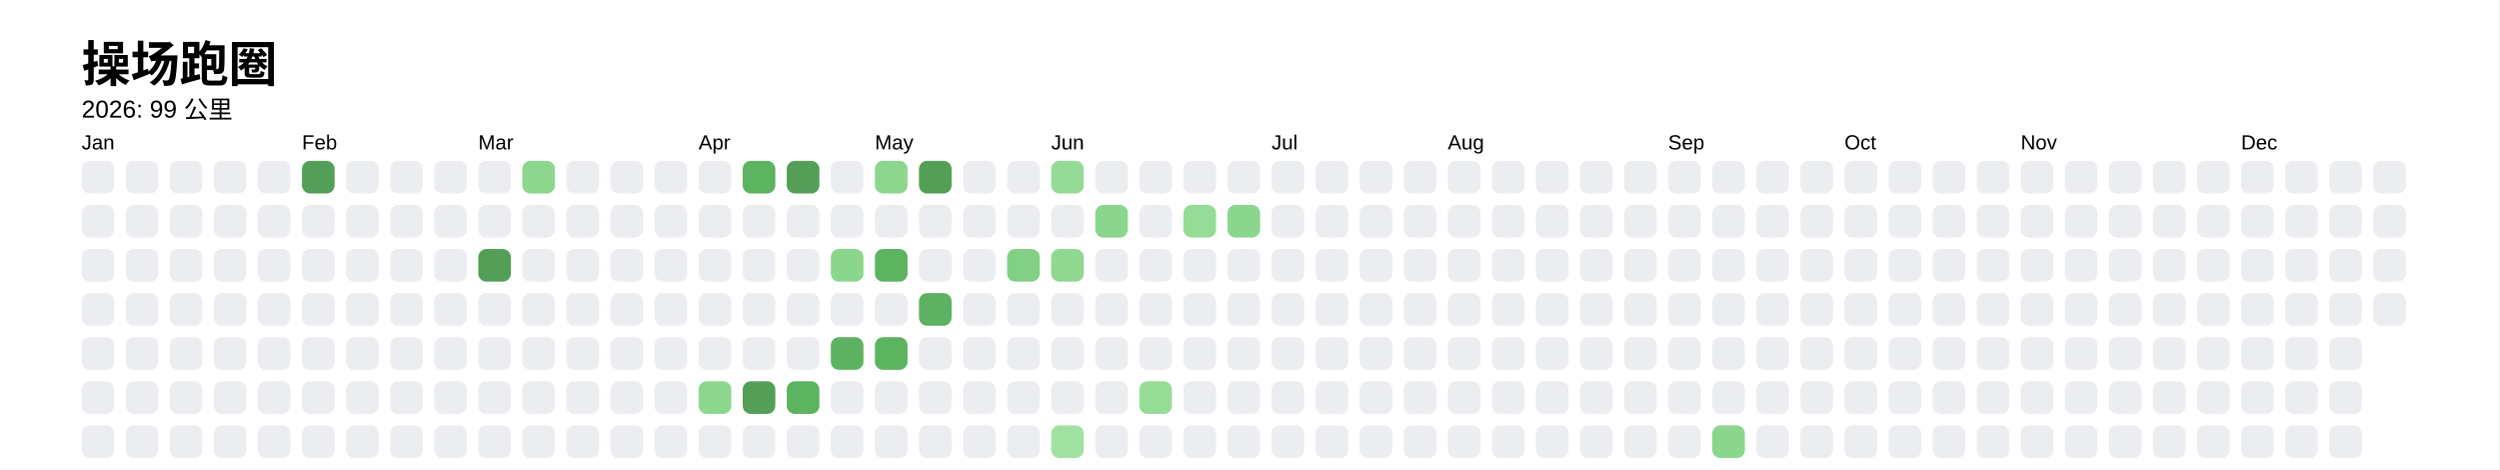
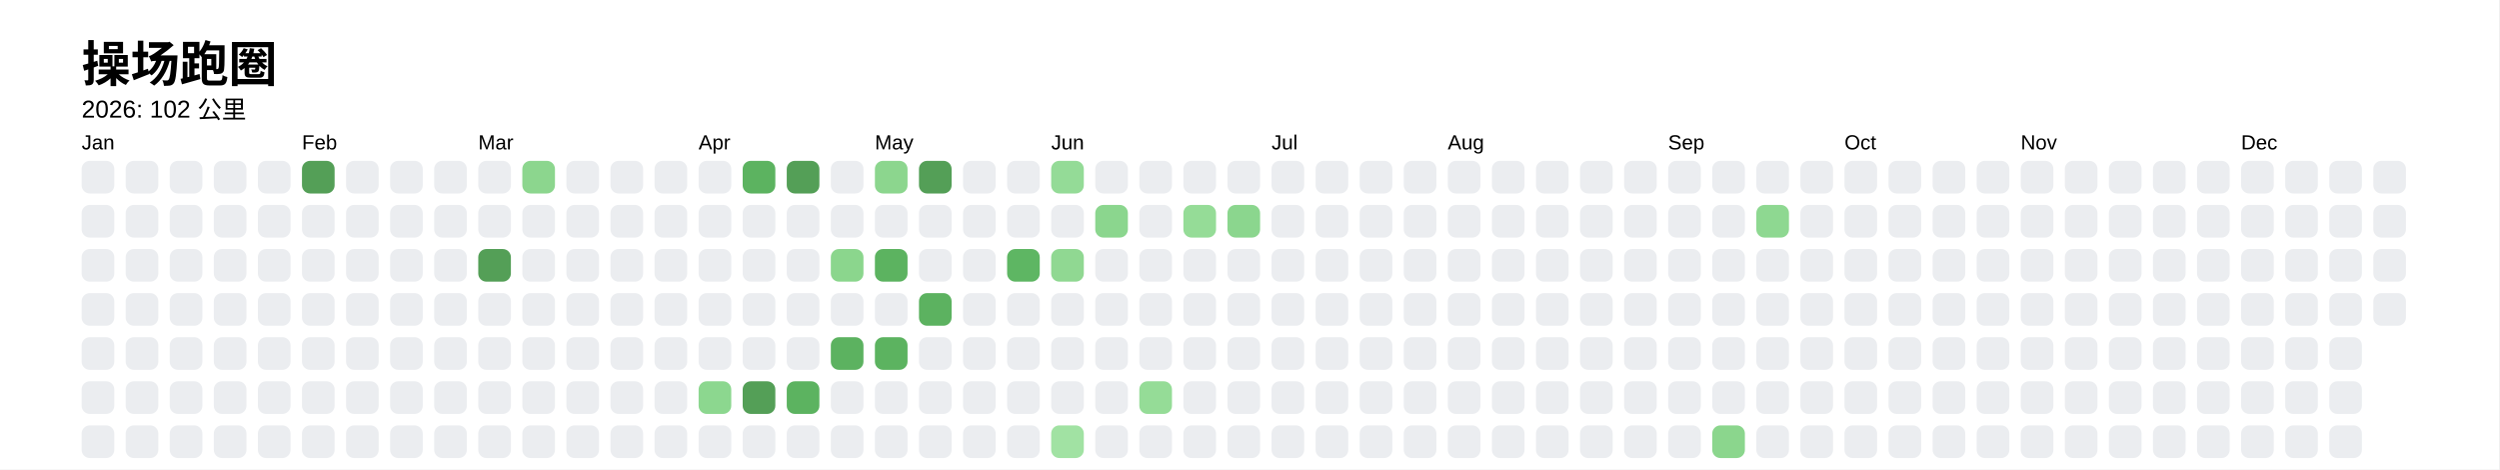
<svg xmlns="http://www.w3.org/2000/svg" baseProfile="full" height="57.5mm" version="1.1" viewBox="0,0,306.2,57.5" width="306.2mm">
  <defs />
  <rect fill="#FFFFFF" height="57.5" width="306.2" x="0" y="0" />
  <text fill="#000000" style="font-size:6px; font-family:Arial; font-weight:bold;" x="10" y="10">操场跑圈</text>
-   <text fill="#000000" style="font-size:3px; font-family:Arial;" x="10" y="14.4">2026: 99 公里</text>
+   <text fill="#000000" style="font-size:3px; font-family:Arial;" x="10" y="14.4">2026: 102 公里</text>
  <text fill="#000000" style="font-size:2.5px; font-family:Arial" x="10" y="18.3">Jan</text>
  <rect fill="#EBEDF0" height="4" rx="1" ry="1" width="4" x="10" y="19.7" />
  <rect fill="#EBEDF0" height="4" rx="1" ry="1" width="4" x="10" y="25.1" />
  <rect fill="#EBEDF0" height="4" rx="1" ry="1" width="4" x="10" y="30.5" />
  <rect fill="#EBEDF0" height="4" rx="1" ry="1" width="4" x="10" y="35.9" />
  <rect fill="#EBEDF0" height="4" rx="1" ry="1" width="4" x="10" y="41.3" />
  <rect fill="#EBEDF0" height="4" rx="1" ry="1" width="4" x="10" y="46.7" />
  <rect fill="#EBEDF0" height="4" rx="1" ry="1" width="4" x="10" y="52.1" />
  <rect fill="#EBEDF0" height="4" rx="1" ry="1" width="4" x="15.4" y="19.7" />
  <rect fill="#EBEDF0" height="4" rx="1" ry="1" width="4" x="15.4" y="25.1" />
  <rect fill="#EBEDF0" height="4" rx="1" ry="1" width="4" x="15.4" y="30.5" />
  <rect fill="#EBEDF0" height="4" rx="1" ry="1" width="4" x="15.4" y="35.9" />
  <rect fill="#EBEDF0" height="4" rx="1" ry="1" width="4" x="15.4" y="41.3" />
  <rect fill="#EBEDF0" height="4" rx="1" ry="1" width="4" x="15.4" y="46.7" />
  <rect fill="#EBEDF0" height="4" rx="1" ry="1" width="4" x="15.4" y="52.1" />
  <rect fill="#EBEDF0" height="4" rx="1" ry="1" width="4" x="20.8" y="19.7" />
  <rect fill="#EBEDF0" height="4" rx="1" ry="1" width="4" x="20.8" y="25.1" />
  <rect fill="#EBEDF0" height="4" rx="1" ry="1" width="4" x="20.8" y="30.5" />
  <rect fill="#EBEDF0" height="4" rx="1" ry="1" width="4" x="20.8" y="35.9" />
  <rect fill="#EBEDF0" height="4" rx="1" ry="1" width="4" x="20.8" y="41.3" />
  <rect fill="#EBEDF0" height="4" rx="1" ry="1" width="4" x="20.8" y="46.7" />
  <rect fill="#EBEDF0" height="4" rx="1" ry="1" width="4" x="20.8" y="52.1" />
  <rect fill="#EBEDF0" height="4" rx="1" ry="1" width="4" x="26.2" y="19.7" />
  <rect fill="#EBEDF0" height="4" rx="1" ry="1" width="4" x="26.2" y="25.1" />
  <rect fill="#EBEDF0" height="4" rx="1" ry="1" width="4" x="26.2" y="30.5" />
  <rect fill="#EBEDF0" height="4" rx="1" ry="1" width="4" x="26.2" y="35.9" />
  <rect fill="#EBEDF0" height="4" rx="1" ry="1" width="4" x="26.2" y="41.3" />
  <rect fill="#EBEDF0" height="4" rx="1" ry="1" width="4" x="26.2" y="46.7" />
  <rect fill="#EBEDF0" height="4" rx="1" ry="1" width="4" x="26.2" y="52.1" />
  <rect fill="#EBEDF0" height="4" rx="1" ry="1" width="4" x="31.6" y="19.7" />
  <rect fill="#EBEDF0" height="4" rx="1" ry="1" width="4" x="31.6" y="25.1" />
  <rect fill="#EBEDF0" height="4" rx="1" ry="1" width="4" x="31.6" y="30.5" />
  <rect fill="#EBEDF0" height="4" rx="1" ry="1" width="4" x="31.6" y="35.9" />
  <rect fill="#EBEDF0" height="4" rx="1" ry="1" width="4" x="31.6" y="41.3" />
  <rect fill="#EBEDF0" height="4" rx="1" ry="1" width="4" x="31.6" y="46.7" />
  <rect fill="#EBEDF0" height="4" rx="1" ry="1" width="4" x="31.6" y="52.1" />
  <text fill="#000000" style="font-size:2.5px; font-family:Arial" x="37.0" y="18.3">Feb</text>
  <rect fill="#549F57" height="4" rx="1" ry="1" width="4" x="37.0" y="19.7" />
  <rect fill="#EBEDF0" height="4" rx="1" ry="1" width="4" x="37.0" y="25.1" />
  <rect fill="#EBEDF0" height="4" rx="1" ry="1" width="4" x="37.0" y="30.5" />
  <rect fill="#EBEDF0" height="4" rx="1" ry="1" width="4" x="37.0" y="35.9" />
  <rect fill="#EBEDF0" height="4" rx="1" ry="1" width="4" x="37.0" y="41.3" />
  <rect fill="#EBEDF0" height="4" rx="1" ry="1" width="4" x="37.0" y="46.7" />
  <rect fill="#EBEDF0" height="4" rx="1" ry="1" width="4" x="37.0" y="52.1" />
  <rect fill="#EBEDF0" height="4" rx="1" ry="1" width="4" x="42.4" y="19.7" />
  <rect fill="#EBEDF0" height="4" rx="1" ry="1" width="4" x="42.4" y="25.1" />
  <rect fill="#EBEDF0" height="4" rx="1" ry="1" width="4" x="42.4" y="30.5" />
  <rect fill="#EBEDF0" height="4" rx="1" ry="1" width="4" x="42.4" y="35.9" />
  <rect fill="#EBEDF0" height="4" rx="1" ry="1" width="4" x="42.4" y="41.3" />
  <rect fill="#EBEDF0" height="4" rx="1" ry="1" width="4" x="42.4" y="46.7" />
  <rect fill="#EBEDF0" height="4" rx="1" ry="1" width="4" x="42.4" y="52.1" />
  <rect fill="#EBEDF0" height="4" rx="1" ry="1" width="4" x="47.8" y="19.7" />
  <rect fill="#EBEDF0" height="4" rx="1" ry="1" width="4" x="47.8" y="25.1" />
  <rect fill="#EBEDF0" height="4" rx="1" ry="1" width="4" x="47.8" y="30.5" />
  <rect fill="#EBEDF0" height="4" rx="1" ry="1" width="4" x="47.8" y="35.9" />
  <rect fill="#EBEDF0" height="4" rx="1" ry="1" width="4" x="47.8" y="41.3" />
  <rect fill="#EBEDF0" height="4" rx="1" ry="1" width="4" x="47.8" y="46.7" />
  <rect fill="#EBEDF0" height="4" rx="1" ry="1" width="4" x="47.8" y="52.1" />
  <rect fill="#EBEDF0" height="4" rx="1" ry="1" width="4" x="53.2" y="19.7" />
  <rect fill="#EBEDF0" height="4" rx="1" ry="1" width="4" x="53.2" y="25.1" />
  <rect fill="#EBEDF0" height="4" rx="1" ry="1" width="4" x="53.2" y="30.5" />
  <rect fill="#EBEDF0" height="4" rx="1" ry="1" width="4" x="53.2" y="35.9" />
  <rect fill="#EBEDF0" height="4" rx="1" ry="1" width="4" x="53.2" y="41.3" />
  <rect fill="#EBEDF0" height="4" rx="1" ry="1" width="4" x="53.2" y="46.7" />
  <rect fill="#EBEDF0" height="4" rx="1" ry="1" width="4" x="53.2" y="52.1" />
  <text fill="#000000" style="font-size:2.5px; font-family:Arial" x="58.6" y="18.3">Mar</text>
  <rect fill="#EBEDF0" height="4" rx="1" ry="1" width="4" x="58.6" y="19.7" />
  <rect fill="#EBEDF0" height="4" rx="1" ry="1" width="4" x="58.6" y="25.1" />
  <rect fill="#549F57" height="4" rx="1" ry="1" width="4" x="58.6" y="30.5" />
  <rect fill="#EBEDF0" height="4" rx="1" ry="1" width="4" x="58.6" y="35.9" />
  <rect fill="#EBEDF0" height="4" rx="1" ry="1" width="4" x="58.6" y="41.3" />
  <rect fill="#EBEDF0" height="4" rx="1" ry="1" width="4" x="58.6" y="46.7" />
  <rect fill="#EBEDF0" height="4" rx="1" ry="1" width="4" x="58.6" y="52.1" />
  <rect fill="#8cd68e" height="4" rx="1" ry="1" width="4" x="64" y="19.7" />
  <rect fill="#EBEDF0" height="4" rx="1" ry="1" width="4" x="64" y="25.1" />
  <rect fill="#EBEDF0" height="4" rx="1" ry="1" width="4" x="64" y="30.5" />
  <rect fill="#EBEDF0" height="4" rx="1" ry="1" width="4" x="64" y="35.9" />
  <rect fill="#EBEDF0" height="4" rx="1" ry="1" width="4" x="64" y="41.3" />
  <rect fill="#EBEDF0" height="4" rx="1" ry="1" width="4" x="64" y="46.7" />
  <rect fill="#EBEDF0" height="4" rx="1" ry="1" width="4" x="64" y="52.1" />
  <rect fill="#EBEDF0" height="4" rx="1" ry="1" width="4" x="69.4" y="19.7" />
  <rect fill="#EBEDF0" height="4" rx="1" ry="1" width="4" x="69.4" y="25.1" />
  <rect fill="#EBEDF0" height="4" rx="1" ry="1" width="4" x="69.4" y="30.5" />
  <rect fill="#EBEDF0" height="4" rx="1" ry="1" width="4" x="69.4" y="35.9" />
  <rect fill="#EBEDF0" height="4" rx="1" ry="1" width="4" x="69.4" y="41.3" />
  <rect fill="#EBEDF0" height="4" rx="1" ry="1" width="4" x="69.4" y="46.7" />
  <rect fill="#EBEDF0" height="4" rx="1" ry="1" width="4" x="69.4" y="52.1" />
  <rect fill="#EBEDF0" height="4" rx="1" ry="1" width="4" x="74.8" y="19.7" />
  <rect fill="#EBEDF0" height="4" rx="1" ry="1" width="4" x="74.8" y="25.1" />
  <rect fill="#EBEDF0" height="4" rx="1" ry="1" width="4" x="74.8" y="30.5" />
  <rect fill="#EBEDF0" height="4" rx="1" ry="1" width="4" x="74.8" y="35.9" />
  <rect fill="#EBEDF0" height="4" rx="1" ry="1" width="4" x="74.8" y="41.3" />
  <rect fill="#EBEDF0" height="4" rx="1" ry="1" width="4" x="74.8" y="46.7" />
  <rect fill="#EBEDF0" height="4" rx="1" ry="1" width="4" x="74.8" y="52.1" />
  <rect fill="#EBEDF0" height="4" rx="1" ry="1" width="4" x="80.2" y="19.7" />
  <rect fill="#EBEDF0" height="4" rx="1" ry="1" width="4" x="80.2" y="25.1" />
  <rect fill="#EBEDF0" height="4" rx="1" ry="1" width="4" x="80.2" y="30.5" />
  <rect fill="#EBEDF0" height="4" rx="1" ry="1" width="4" x="80.2" y="35.9" />
  <rect fill="#EBEDF0" height="4" rx="1" ry="1" width="4" x="80.2" y="41.3" />
  <rect fill="#EBEDF0" height="4" rx="1" ry="1" width="4" x="80.2" y="46.7" />
  <rect fill="#EBEDF0" height="4" rx="1" ry="1" width="4" x="80.2" y="52.1" />
  <text fill="#000000" style="font-size:2.5px; font-family:Arial" x="85.6" y="18.3">Apr</text>
  <rect fill="#EBEDF0" height="4" rx="1" ry="1" width="4" x="85.6" y="19.7" />
  <rect fill="#EBEDF0" height="4" rx="1" ry="1" width="4" x="85.6" y="25.1" />
  <rect fill="#EBEDF0" height="4" rx="1" ry="1" width="4" x="85.6" y="30.5" />
  <rect fill="#EBEDF0" height="4" rx="1" ry="1" width="4" x="85.6" y="35.9" />
  <rect fill="#EBEDF0" height="4" rx="1" ry="1" width="4" x="85.6" y="41.3" />
  <rect fill="#8cd78f" height="4" rx="1" ry="1" width="4" x="85.6" y="46.7" />
  <rect fill="#EBEDF0" height="4" rx="1" ry="1" width="4" x="85.6" y="52.1" />
  <rect fill="#5cb360" height="4" rx="1" ry="1" width="4" x="91" y="19.7" />
  <rect fill="#EBEDF0" height="4" rx="1" ry="1" width="4" x="91" y="25.1" />
  <rect fill="#EBEDF0" height="4" rx="1" ry="1" width="4" x="91" y="30.5" />
  <rect fill="#EBEDF0" height="4" rx="1" ry="1" width="4" x="91" y="35.9" />
  <rect fill="#EBEDF0" height="4" rx="1" ry="1" width="4" x="91" y="41.3" />
  <rect fill="#549F57" height="4" rx="1" ry="1" width="4" x="91" y="46.7" />
  <rect fill="#EBEDF0" height="4" rx="1" ry="1" width="4" x="91" y="52.1" />
  <rect fill="#549F57" height="4" rx="1" ry="1" width="4" x="96.4" y="19.7" />
  <rect fill="#EBEDF0" height="4" rx="1" ry="1" width="4" x="96.4" y="25.1" />
  <rect fill="#EBEDF0" height="4" rx="1" ry="1" width="4" x="96.4" y="30.5" />
  <rect fill="#EBEDF0" height="4" rx="1" ry="1" width="4" x="96.4" y="35.9" />
  <rect fill="#EBEDF0" height="4" rx="1" ry="1" width="4" x="96.4" y="41.3" />
  <rect fill="#5cb360" height="4" rx="1" ry="1" width="4" x="96.4" y="46.7" />
  <rect fill="#EBEDF0" height="4" rx="1" ry="1" width="4" x="96.4" y="52.1" />
  <rect fill="#EBEDF0" height="4" rx="1" ry="1" width="4" x="101.8" y="19.7" />
  <rect fill="#EBEDF0" height="4" rx="1" ry="1" width="4" x="101.8" y="25.1" />
  <rect fill="#8bd68d" height="4" rx="1" ry="1" width="4" x="101.8" y="30.5" />
  <rect fill="#EBEDF0" height="4" rx="1" ry="1" width="4" x="101.8" y="35.9" />
  <rect fill="#5cb260" height="4" rx="1" ry="1" width="4" x="101.8" y="41.3" />
  <rect fill="#EBEDF0" height="4" rx="1" ry="1" width="4" x="101.8" y="46.7" />
  <rect fill="#EBEDF0" height="4" rx="1" ry="1" width="4" x="101.8" y="52.1" />
  <text fill="#000000" style="font-size:2.5px; font-family:Arial" x="107.2" y="18.3">May</text>
  <rect fill="#8cd68e" height="4" rx="1" ry="1" width="4" x="107.2" y="19.7" />
  <rect fill="#EBEDF0" height="4" rx="1" ry="1" width="4" x="107.2" y="25.1" />
  <rect fill="#5cb360" height="4" rx="1" ry="1" width="4" x="107.2" y="30.5" />
  <rect fill="#EBEDF0" height="4" rx="1" ry="1" width="4" x="107.2" y="35.9" />
  <rect fill="#5cb360" height="4" rx="1" ry="1" width="4" x="107.2" y="41.3" />
  <rect fill="#EBEDF0" height="4" rx="1" ry="1" width="4" x="107.2" y="46.7" />
  <rect fill="#EBEDF0" height="4" rx="1" ry="1" width="4" x="107.2" y="52.1" />
  <rect fill="#549F57" height="4" rx="1" ry="1" width="4" x="112.6" y="19.7" />
  <rect fill="#EBEDF0" height="4" rx="1" ry="1" width="4" x="112.6" y="25.1" />
  <rect fill="#EBEDF0" height="4" rx="1" ry="1" width="4" x="112.6" y="30.5" />
  <rect fill="#5cb260" height="4" rx="1" ry="1" width="4" x="112.6" y="35.9" />
  <rect fill="#EBEDF0" height="4" rx="1" ry="1" width="4" x="112.6" y="41.3" />
  <rect fill="#EBEDF0" height="4" rx="1" ry="1" width="4" x="112.6" y="46.7" />
  <rect fill="#EBEDF0" height="4" rx="1" ry="1" width="4" x="112.6" y="52.1" />
  <rect fill="#EBEDF0" height="4" rx="1" ry="1" width="4" x="118" y="19.7" />
  <rect fill="#EBEDF0" height="4" rx="1" ry="1" width="4" x="118" y="25.1" />
  <rect fill="#EBEDF0" height="4" rx="1" ry="1" width="4" x="118" y="30.5" />
  <rect fill="#EBEDF0" height="4" rx="1" ry="1" width="4" x="118" y="35.9" />
  <rect fill="#EBEDF0" height="4" rx="1" ry="1" width="4" x="118" y="41.3" />
  <rect fill="#EBEDF0" height="4" rx="1" ry="1" width="4" x="118" y="46.7" />
  <rect fill="#EBEDF0" height="4" rx="1" ry="1" width="4" x="118" y="52.1" />
  <rect fill="#EBEDF0" height="4" rx="1" ry="1" width="4" x="123.4" y="19.7" />
  <rect fill="#EBEDF0" height="4" rx="1" ry="1" width="4" x="123.4" y="25.1" />
-   <rect fill="#82d085" height="4" rx="1" ry="1" width="4" x="123.4" y="30.5" />
+   <rect fill="#5eb663" height="4" rx="1" ry="1" width="4" x="123.4" y="30.5" />
  <rect fill="#EBEDF0" height="4" rx="1" ry="1" width="4" x="123.4" y="35.9" />
  <rect fill="#EBEDF0" height="4" rx="1" ry="1" width="4" x="123.4" y="41.3" />
  <rect fill="#EBEDF0" height="4" rx="1" ry="1" width="4" x="123.4" y="46.7" />
  <rect fill="#EBEDF0" height="4" rx="1" ry="1" width="4" x="123.4" y="52.1" />
  <text fill="#000000" style="font-size:2.5px; font-family:Arial" x="128.8" y="18.3">Jun</text>
  <rect fill="#94db97" height="4" rx="1" ry="1" width="4" x="128.8" y="19.7" />
  <rect fill="#EBEDF0" height="4" rx="1" ry="1" width="4" x="128.8" y="25.1" />
  <rect fill="#90d892" height="4" rx="1" ry="1" width="4" x="128.8" y="30.5" />
  <rect fill="#EBEDF0" height="4" rx="1" ry="1" width="4" x="128.8" y="35.9" />
  <rect fill="#EBEDF0" height="4" rx="1" ry="1" width="4" x="128.8" y="41.3" />
  <rect fill="#EBEDF0" height="4" rx="1" ry="1" width="4" x="128.8" y="46.7" />
  <rect fill="#a1e2a3" height="4" rx="1" ry="1" width="4" x="128.8" y="52.1" />
  <rect fill="#EBEDF0" height="4" rx="1" ry="1" width="4" x="134.2" y="19.7" />
  <rect fill="#8bd68e" height="4" rx="1" ry="1" width="4" x="134.2" y="25.1" />
  <rect fill="#EBEDF0" height="4" rx="1" ry="1" width="4" x="134.2" y="30.5" />
  <rect fill="#EBEDF0" height="4" rx="1" ry="1" width="4" x="134.2" y="35.9" />
  <rect fill="#EBEDF0" height="4" rx="1" ry="1" width="4" x="134.2" y="41.3" />
  <rect fill="#EBEDF0" height="4" rx="1" ry="1" width="4" x="134.2" y="46.7" />
  <rect fill="#EBEDF0" height="4" rx="1" ry="1" width="4" x="134.2" y="52.1" />
  <rect fill="#EBEDF0" height="4" rx="1" ry="1" width="4" x="139.6" y="19.7" />
  <rect fill="#EBEDF0" height="4" rx="1" ry="1" width="4" x="139.6" y="25.1" />
  <rect fill="#EBEDF0" height="4" rx="1" ry="1" width="4" x="139.6" y="30.5" />
  <rect fill="#EBEDF0" height="4" rx="1" ry="1" width="4" x="139.6" y="35.9" />
  <rect fill="#EBEDF0" height="4" rx="1" ry="1" width="4" x="139.6" y="41.3" />
  <rect fill="#95dc97" height="4" rx="1" ry="1" width="4" x="139.6" y="46.7" />
  <rect fill="#EBEDF0" height="4" rx="1" ry="1" width="4" x="139.6" y="52.1" />
  <rect fill="#EBEDF0" height="4" rx="1" ry="1" width="4" x="145" y="19.7" />
  <rect fill="#95dc97" height="4" rx="1" ry="1" width="4" x="145" y="25.1" />
  <rect fill="#EBEDF0" height="4" rx="1" ry="1" width="4" x="145" y="30.5" />
  <rect fill="#EBEDF0" height="4" rx="1" ry="1" width="4" x="145" y="35.9" />
  <rect fill="#EBEDF0" height="4" rx="1" ry="1" width="4" x="145" y="41.3" />
  <rect fill="#EBEDF0" height="4" rx="1" ry="1" width="4" x="145" y="46.7" />
  <rect fill="#EBEDF0" height="4" rx="1" ry="1" width="4" x="145" y="52.1" />
  <rect fill="#EBEDF0" height="4" rx="1" ry="1" width="4" x="150.4" y="19.7" />
  <rect fill="#8bd68e" height="4" rx="1" ry="1" width="4" x="150.4" y="25.1" />
  <rect fill="#EBEDF0" height="4" rx="1" ry="1" width="4" x="150.4" y="30.5" />
  <rect fill="#EBEDF0" height="4" rx="1" ry="1" width="4" x="150.4" y="35.9" />
  <rect fill="#EBEDF0" height="4" rx="1" ry="1" width="4" x="150.4" y="41.3" />
  <rect fill="#EBEDF0" height="4" rx="1" ry="1" width="4" x="150.4" y="46.7" />
  <rect fill="#EBEDF0" height="4" rx="1" ry="1" width="4" x="150.4" y="52.1" />
  <text fill="#000000" style="font-size:2.5px; font-family:Arial" x="155.8" y="18.3">Jul</text>
  <rect fill="#EBEDF0" height="4" rx="1" ry="1" width="4" x="155.8" y="19.7" />
  <rect fill="#EBEDF0" height="4" rx="1" ry="1" width="4" x="155.8" y="25.1" />
  <rect fill="#EBEDF0" height="4" rx="1" ry="1" width="4" x="155.8" y="30.5" />
  <rect fill="#EBEDF0" height="4" rx="1" ry="1" width="4" x="155.8" y="35.9" />
  <rect fill="#EBEDF0" height="4" rx="1" ry="1" width="4" x="155.8" y="41.3" />
  <rect fill="#EBEDF0" height="4" rx="1" ry="1" width="4" x="155.8" y="46.7" />
  <rect fill="#EBEDF0" height="4" rx="1" ry="1" width="4" x="155.8" y="52.1" />
  <rect fill="#EBEDF0" height="4" rx="1" ry="1" width="4" x="161.2" y="19.7" />
  <rect fill="#EBEDF0" height="4" rx="1" ry="1" width="4" x="161.2" y="25.1" />
  <rect fill="#EBEDF0" height="4" rx="1" ry="1" width="4" x="161.2" y="30.5" />
  <rect fill="#EBEDF0" height="4" rx="1" ry="1" width="4" x="161.2" y="35.9" />
  <rect fill="#EBEDF0" height="4" rx="1" ry="1" width="4" x="161.2" y="41.3" />
  <rect fill="#EBEDF0" height="4" rx="1" ry="1" width="4" x="161.2" y="46.7" />
  <rect fill="#EBEDF0" height="4" rx="1" ry="1" width="4" x="161.2" y="52.1" />
  <rect fill="#EBEDF0" height="4" rx="1" ry="1" width="4" x="166.6" y="19.7" />
  <rect fill="#EBEDF0" height="4" rx="1" ry="1" width="4" x="166.6" y="25.1" />
  <rect fill="#EBEDF0" height="4" rx="1" ry="1" width="4" x="166.6" y="30.5" />
  <rect fill="#EBEDF0" height="4" rx="1" ry="1" width="4" x="166.6" y="35.9" />
  <rect fill="#EBEDF0" height="4" rx="1" ry="1" width="4" x="166.6" y="41.3" />
  <rect fill="#EBEDF0" height="4" rx="1" ry="1" width="4" x="166.6" y="46.7" />
  <rect fill="#EBEDF0" height="4" rx="1" ry="1" width="4" x="166.6" y="52.1" />
  <rect fill="#EBEDF0" height="4" rx="1" ry="1" width="4" x="172" y="19.7" />
  <rect fill="#EBEDF0" height="4" rx="1" ry="1" width="4" x="172" y="25.1" />
  <rect fill="#EBEDF0" height="4" rx="1" ry="1" width="4" x="172" y="30.5" />
  <rect fill="#EBEDF0" height="4" rx="1" ry="1" width="4" x="172" y="35.9" />
  <rect fill="#EBEDF0" height="4" rx="1" ry="1" width="4" x="172" y="41.3" />
  <rect fill="#EBEDF0" height="4" rx="1" ry="1" width="4" x="172" y="46.7" />
  <rect fill="#EBEDF0" height="4" rx="1" ry="1" width="4" x="172" y="52.1" />
  <text fill="#000000" style="font-size:2.5px; font-family:Arial" x="177.4" y="18.3">Aug</text>
  <rect fill="#EBEDF0" height="4" rx="1" ry="1" width="4" x="177.4" y="19.7" />
  <rect fill="#EBEDF0" height="4" rx="1" ry="1" width="4" x="177.4" y="25.1" />
  <rect fill="#EBEDF0" height="4" rx="1" ry="1" width="4" x="177.4" y="30.5" />
  <rect fill="#EBEDF0" height="4" rx="1" ry="1" width="4" x="177.4" y="35.9" />
  <rect fill="#EBEDF0" height="4" rx="1" ry="1" width="4" x="177.4" y="41.3" />
  <rect fill="#EBEDF0" height="4" rx="1" ry="1" width="4" x="177.4" y="46.7" />
  <rect fill="#EBEDF0" height="4" rx="1" ry="1" width="4" x="177.4" y="52.1" />
  <rect fill="#EBEDF0" height="4" rx="1" ry="1" width="4" x="182.8" y="19.7" />
  <rect fill="#EBEDF0" height="4" rx="1" ry="1" width="4" x="182.8" y="25.1" />
  <rect fill="#EBEDF0" height="4" rx="1" ry="1" width="4" x="182.8" y="30.5" />
  <rect fill="#EBEDF0" height="4" rx="1" ry="1" width="4" x="182.8" y="35.9" />
  <rect fill="#EBEDF0" height="4" rx="1" ry="1" width="4" x="182.8" y="41.3" />
  <rect fill="#EBEDF0" height="4" rx="1" ry="1" width="4" x="182.8" y="46.7" />
  <rect fill="#EBEDF0" height="4" rx="1" ry="1" width="4" x="182.8" y="52.1" />
  <rect fill="#EBEDF0" height="4" rx="1" ry="1" width="4" x="188.2" y="19.7" />
  <rect fill="#EBEDF0" height="4" rx="1" ry="1" width="4" x="188.2" y="25.1" />
  <rect fill="#EBEDF0" height="4" rx="1" ry="1" width="4" x="188.2" y="30.5" />
  <rect fill="#EBEDF0" height="4" rx="1" ry="1" width="4" x="188.2" y="35.9" />
  <rect fill="#EBEDF0" height="4" rx="1" ry="1" width="4" x="188.2" y="41.3" />
  <rect fill="#EBEDF0" height="4" rx="1" ry="1" width="4" x="188.2" y="46.7" />
  <rect fill="#EBEDF0" height="4" rx="1" ry="1" width="4" x="188.2" y="52.1" />
  <rect fill="#EBEDF0" height="4" rx="1" ry="1" width="4" x="193.6" y="19.7" />
  <rect fill="#EBEDF0" height="4" rx="1" ry="1" width="4" x="193.6" y="25.1" />
  <rect fill="#EBEDF0" height="4" rx="1" ry="1" width="4" x="193.6" y="30.5" />
  <rect fill="#EBEDF0" height="4" rx="1" ry="1" width="4" x="193.6" y="35.9" />
  <rect fill="#EBEDF0" height="4" rx="1" ry="1" width="4" x="193.6" y="41.3" />
  <rect fill="#EBEDF0" height="4" rx="1" ry="1" width="4" x="193.6" y="46.7" />
  <rect fill="#EBEDF0" height="4" rx="1" ry="1" width="4" x="193.6" y="52.1" />
  <rect fill="#EBEDF0" height="4" rx="1" ry="1" width="4" x="199" y="19.7" />
  <rect fill="#EBEDF0" height="4" rx="1" ry="1" width="4" x="199" y="25.1" />
  <rect fill="#EBEDF0" height="4" rx="1" ry="1" width="4" x="199" y="30.5" />
  <rect fill="#EBEDF0" height="4" rx="1" ry="1" width="4" x="199" y="35.9" />
  <rect fill="#EBEDF0" height="4" rx="1" ry="1" width="4" x="199" y="41.3" />
  <rect fill="#EBEDF0" height="4" rx="1" ry="1" width="4" x="199" y="46.7" />
  <rect fill="#EBEDF0" height="4" rx="1" ry="1" width="4" x="199" y="52.1" />
  <text fill="#000000" style="font-size:2.5px; font-family:Arial" x="204.4" y="18.3">Sep</text>
  <rect fill="#EBEDF0" height="4" rx="1" ry="1" width="4" x="204.4" y="19.7" />
  <rect fill="#EBEDF0" height="4" rx="1" ry="1" width="4" x="204.4" y="25.1" />
  <rect fill="#EBEDF0" height="4" rx="1" ry="1" width="4" x="204.4" y="30.5" />
  <rect fill="#EBEDF0" height="4" rx="1" ry="1" width="4" x="204.4" y="35.9" />
  <rect fill="#EBEDF0" height="4" rx="1" ry="1" width="4" x="204.4" y="41.3" />
  <rect fill="#EBEDF0" height="4" rx="1" ry="1" width="4" x="204.4" y="46.7" />
  <rect fill="#EBEDF0" height="4" rx="1" ry="1" width="4" x="204.4" y="52.1" />
  <rect fill="#EBEDF0" height="4" rx="1" ry="1" width="4" x="209.8" y="19.7" />
  <rect fill="#EBEDF0" height="4" rx="1" ry="1" width="4" x="209.8" y="25.1" />
  <rect fill="#EBEDF0" height="4" rx="1" ry="1" width="4" x="209.8" y="30.5" />
  <rect fill="#EBEDF0" height="4" rx="1" ry="1" width="4" x="209.8" y="35.9" />
  <rect fill="#EBEDF0" height="4" rx="1" ry="1" width="4" x="209.8" y="41.3" />
  <rect fill="#EBEDF0" height="4" rx="1" ry="1" width="4" x="209.8" y="46.7" />
  <rect fill="#8bd68d" height="4" rx="1" ry="1" width="4" x="209.8" y="52.1" />
  <rect fill="#EBEDF0" height="4" rx="1" ry="1" width="4" x="215.2" y="19.7" />
-   <rect fill="#EBEDF0" height="4" rx="1" ry="1" width="4" x="215.2" y="25.1" />
+   <rect fill="#8ed891" height="4" rx="1" ry="1" width="4" x="215.2" y="25.1" />
  <rect fill="#EBEDF0" height="4" rx="1" ry="1" width="4" x="215.2" y="30.5" />
  <rect fill="#EBEDF0" height="4" rx="1" ry="1" width="4" x="215.2" y="35.9" />
  <rect fill="#EBEDF0" height="4" rx="1" ry="1" width="4" x="215.2" y="41.3" />
  <rect fill="#EBEDF0" height="4" rx="1" ry="1" width="4" x="215.2" y="46.7" />
  <rect fill="#EBEDF0" height="4" rx="1" ry="1" width="4" x="215.2" y="52.1" />
  <rect fill="#EBEDF0" height="4" rx="1" ry="1" width="4" x="220.6" y="19.7" />
  <rect fill="#EBEDF0" height="4" rx="1" ry="1" width="4" x="220.6" y="25.1" />
  <rect fill="#EBEDF0" height="4" rx="1" ry="1" width="4" x="220.6" y="30.5" />
  <rect fill="#EBEDF0" height="4" rx="1" ry="1" width="4" x="220.6" y="35.9" />
  <rect fill="#EBEDF0" height="4" rx="1" ry="1" width="4" x="220.6" y="41.3" />
  <rect fill="#EBEDF0" height="4" rx="1" ry="1" width="4" x="220.6" y="46.7" />
  <rect fill="#EBEDF0" height="4" rx="1" ry="1" width="4" x="220.6" y="52.1" />
  <text fill="#000000" style="font-size:2.5px; font-family:Arial" x="226" y="18.3">Oct</text>
  <rect fill="#EBEDF0" height="4" rx="1" ry="1" width="4" x="226" y="19.7" />
  <rect fill="#EBEDF0" height="4" rx="1" ry="1" width="4" x="226" y="25.1" />
  <rect fill="#EBEDF0" height="4" rx="1" ry="1" width="4" x="226" y="30.5" />
  <rect fill="#EBEDF0" height="4" rx="1" ry="1" width="4" x="226" y="35.9" />
  <rect fill="#EBEDF0" height="4" rx="1" ry="1" width="4" x="226" y="41.3" />
  <rect fill="#EBEDF0" height="4" rx="1" ry="1" width="4" x="226" y="46.7" />
  <rect fill="#EBEDF0" height="4" rx="1" ry="1" width="4" x="226" y="52.1" />
  <rect fill="#EBEDF0" height="4" rx="1" ry="1" width="4" x="231.4" y="19.7" />
  <rect fill="#EBEDF0" height="4" rx="1" ry="1" width="4" x="231.4" y="25.1" />
  <rect fill="#EBEDF0" height="4" rx="1" ry="1" width="4" x="231.4" y="30.5" />
  <rect fill="#EBEDF0" height="4" rx="1" ry="1" width="4" x="231.4" y="35.9" />
  <rect fill="#EBEDF0" height="4" rx="1" ry="1" width="4" x="231.4" y="41.3" />
  <rect fill="#EBEDF0" height="4" rx="1" ry="1" width="4" x="231.4" y="46.7" />
  <rect fill="#EBEDF0" height="4" rx="1" ry="1" width="4" x="231.4" y="52.1" />
  <rect fill="#EBEDF0" height="4" rx="1" ry="1" width="4" x="236.8" y="19.7" />
  <rect fill="#EBEDF0" height="4" rx="1" ry="1" width="4" x="236.8" y="25.1" />
  <rect fill="#EBEDF0" height="4" rx="1" ry="1" width="4" x="236.8" y="30.5" />
  <rect fill="#EBEDF0" height="4" rx="1" ry="1" width="4" x="236.8" y="35.9" />
  <rect fill="#EBEDF0" height="4" rx="1" ry="1" width="4" x="236.8" y="41.3" />
  <rect fill="#EBEDF0" height="4" rx="1" ry="1" width="4" x="236.8" y="46.7" />
  <rect fill="#EBEDF0" height="4" rx="1" ry="1" width="4" x="236.8" y="52.1" />
  <rect fill="#EBEDF0" height="4" rx="1" ry="1" width="4" x="242.2" y="19.7" />
  <rect fill="#EBEDF0" height="4" rx="1" ry="1" width="4" x="242.2" y="25.1" />
  <rect fill="#EBEDF0" height="4" rx="1" ry="1" width="4" x="242.2" y="30.5" />
  <rect fill="#EBEDF0" height="4" rx="1" ry="1" width="4" x="242.2" y="35.9" />
  <rect fill="#EBEDF0" height="4" rx="1" ry="1" width="4" x="242.2" y="41.3" />
  <rect fill="#EBEDF0" height="4" rx="1" ry="1" width="4" x="242.2" y="46.7" />
  <rect fill="#EBEDF0" height="4" rx="1" ry="1" width="4" x="242.2" y="52.1" />
  <text fill="#000000" style="font-size:2.5px; font-family:Arial" x="247.6" y="18.3">Nov</text>
  <rect fill="#EBEDF0" height="4" rx="1" ry="1" width="4" x="247.6" y="19.7" />
  <rect fill="#EBEDF0" height="4" rx="1" ry="1" width="4" x="247.6" y="25.1" />
  <rect fill="#EBEDF0" height="4" rx="1" ry="1" width="4" x="247.6" y="30.5" />
  <rect fill="#EBEDF0" height="4" rx="1" ry="1" width="4" x="247.6" y="35.9" />
  <rect fill="#EBEDF0" height="4" rx="1" ry="1" width="4" x="247.6" y="41.3" />
  <rect fill="#EBEDF0" height="4" rx="1" ry="1" width="4" x="247.6" y="46.7" />
  <rect fill="#EBEDF0" height="4" rx="1" ry="1" width="4" x="247.6" y="52.1" />
  <rect fill="#EBEDF0" height="4" rx="1" ry="1" width="4" x="253" y="19.7" />
  <rect fill="#EBEDF0" height="4" rx="1" ry="1" width="4" x="253" y="25.1" />
  <rect fill="#EBEDF0" height="4" rx="1" ry="1" width="4" x="253" y="30.5" />
  <rect fill="#EBEDF0" height="4" rx="1" ry="1" width="4" x="253" y="35.9" />
  <rect fill="#EBEDF0" height="4" rx="1" ry="1" width="4" x="253" y="41.3" />
  <rect fill="#EBEDF0" height="4" rx="1" ry="1" width="4" x="253" y="46.7" />
  <rect fill="#EBEDF0" height="4" rx="1" ry="1" width="4" x="253" y="52.1" />
  <rect fill="#EBEDF0" height="4" rx="1" ry="1" width="4" x="258.4" y="19.7" />
  <rect fill="#EBEDF0" height="4" rx="1" ry="1" width="4" x="258.4" y="25.1" />
  <rect fill="#EBEDF0" height="4" rx="1" ry="1" width="4" x="258.4" y="30.5" />
  <rect fill="#EBEDF0" height="4" rx="1" ry="1" width="4" x="258.4" y="35.9" />
  <rect fill="#EBEDF0" height="4" rx="1" ry="1" width="4" x="258.4" y="41.3" />
  <rect fill="#EBEDF0" height="4" rx="1" ry="1" width="4" x="258.4" y="46.7" />
  <rect fill="#EBEDF0" height="4" rx="1" ry="1" width="4" x="258.4" y="52.1" />
  <rect fill="#EBEDF0" height="4" rx="1" ry="1" width="4" x="263.8" y="19.7" />
  <rect fill="#EBEDF0" height="4" rx="1" ry="1" width="4" x="263.8" y="25.1" />
  <rect fill="#EBEDF0" height="4" rx="1" ry="1" width="4" x="263.8" y="30.5" />
  <rect fill="#EBEDF0" height="4" rx="1" ry="1" width="4" x="263.8" y="35.9" />
  <rect fill="#EBEDF0" height="4" rx="1" ry="1" width="4" x="263.8" y="41.3" />
  <rect fill="#EBEDF0" height="4" rx="1" ry="1" width="4" x="263.8" y="46.7" />
  <rect fill="#EBEDF0" height="4" rx="1" ry="1" width="4" x="263.8" y="52.1" />
  <rect fill="#EBEDF0" height="4" rx="1" ry="1" width="4" x="269.2" y="19.7" />
  <rect fill="#EBEDF0" height="4" rx="1" ry="1" width="4" x="269.2" y="25.1" />
  <rect fill="#EBEDF0" height="4" rx="1" ry="1" width="4" x="269.2" y="30.5" />
  <rect fill="#EBEDF0" height="4" rx="1" ry="1" width="4" x="269.2" y="35.9" />
  <rect fill="#EBEDF0" height="4" rx="1" ry="1" width="4" x="269.2" y="41.3" />
  <rect fill="#EBEDF0" height="4" rx="1" ry="1" width="4" x="269.2" y="46.7" />
  <rect fill="#EBEDF0" height="4" rx="1" ry="1" width="4" x="269.2" y="52.1" />
  <text fill="#000000" style="font-size:2.5px; font-family:Arial" x="274.6" y="18.3">Dec</text>
  <rect fill="#EBEDF0" height="4" rx="1" ry="1" width="4" x="274.6" y="19.7" />
  <rect fill="#EBEDF0" height="4" rx="1" ry="1" width="4" x="274.6" y="25.1" />
  <rect fill="#EBEDF0" height="4" rx="1" ry="1" width="4" x="274.6" y="30.5" />
  <rect fill="#EBEDF0" height="4" rx="1" ry="1" width="4" x="274.6" y="35.9" />
  <rect fill="#EBEDF0" height="4" rx="1" ry="1" width="4" x="274.6" y="41.3" />
  <rect fill="#EBEDF0" height="4" rx="1" ry="1" width="4" x="274.6" y="46.7" />
  <rect fill="#EBEDF0" height="4" rx="1" ry="1" width="4" x="274.6" y="52.1" />
  <rect fill="#EBEDF0" height="4" rx="1" ry="1" width="4" x="280" y="19.7" />
  <rect fill="#EBEDF0" height="4" rx="1" ry="1" width="4" x="280" y="25.1" />
  <rect fill="#EBEDF0" height="4" rx="1" ry="1" width="4" x="280" y="30.5" />
  <rect fill="#EBEDF0" height="4" rx="1" ry="1" width="4" x="280" y="35.9" />
  <rect fill="#EBEDF0" height="4" rx="1" ry="1" width="4" x="280" y="41.3" />
  <rect fill="#EBEDF0" height="4" rx="1" ry="1" width="4" x="280" y="46.7" />
  <rect fill="#EBEDF0" height="4" rx="1" ry="1" width="4" x="280" y="52.1" />
  <rect fill="#EBEDF0" height="4" rx="1" ry="1" width="4" x="285.4" y="19.7" />
  <rect fill="#EBEDF0" height="4" rx="1" ry="1" width="4" x="285.4" y="25.1" />
  <rect fill="#EBEDF0" height="4" rx="1" ry="1" width="4" x="285.4" y="30.5" />
  <rect fill="#EBEDF0" height="4" rx="1" ry="1" width="4" x="285.4" y="35.9" />
  <rect fill="#EBEDF0" height="4" rx="1" ry="1" width="4" x="285.4" y="41.3" />
  <rect fill="#EBEDF0" height="4" rx="1" ry="1" width="4" x="285.4" y="46.7" />
  <rect fill="#EBEDF0" height="4" rx="1" ry="1" width="4" x="285.4" y="52.1" />
  <rect fill="#EBEDF0" height="4" rx="1" ry="1" width="4" x="290.8" y="19.7" />
  <rect fill="#EBEDF0" height="4" rx="1" ry="1" width="4" x="290.8" y="25.1" />
  <rect fill="#EBEDF0" height="4" rx="1" ry="1" width="4" x="290.8" y="30.5" />
  <rect fill="#EBEDF0" height="4" rx="1" ry="1" width="4" x="290.8" y="35.9" />
</svg>
